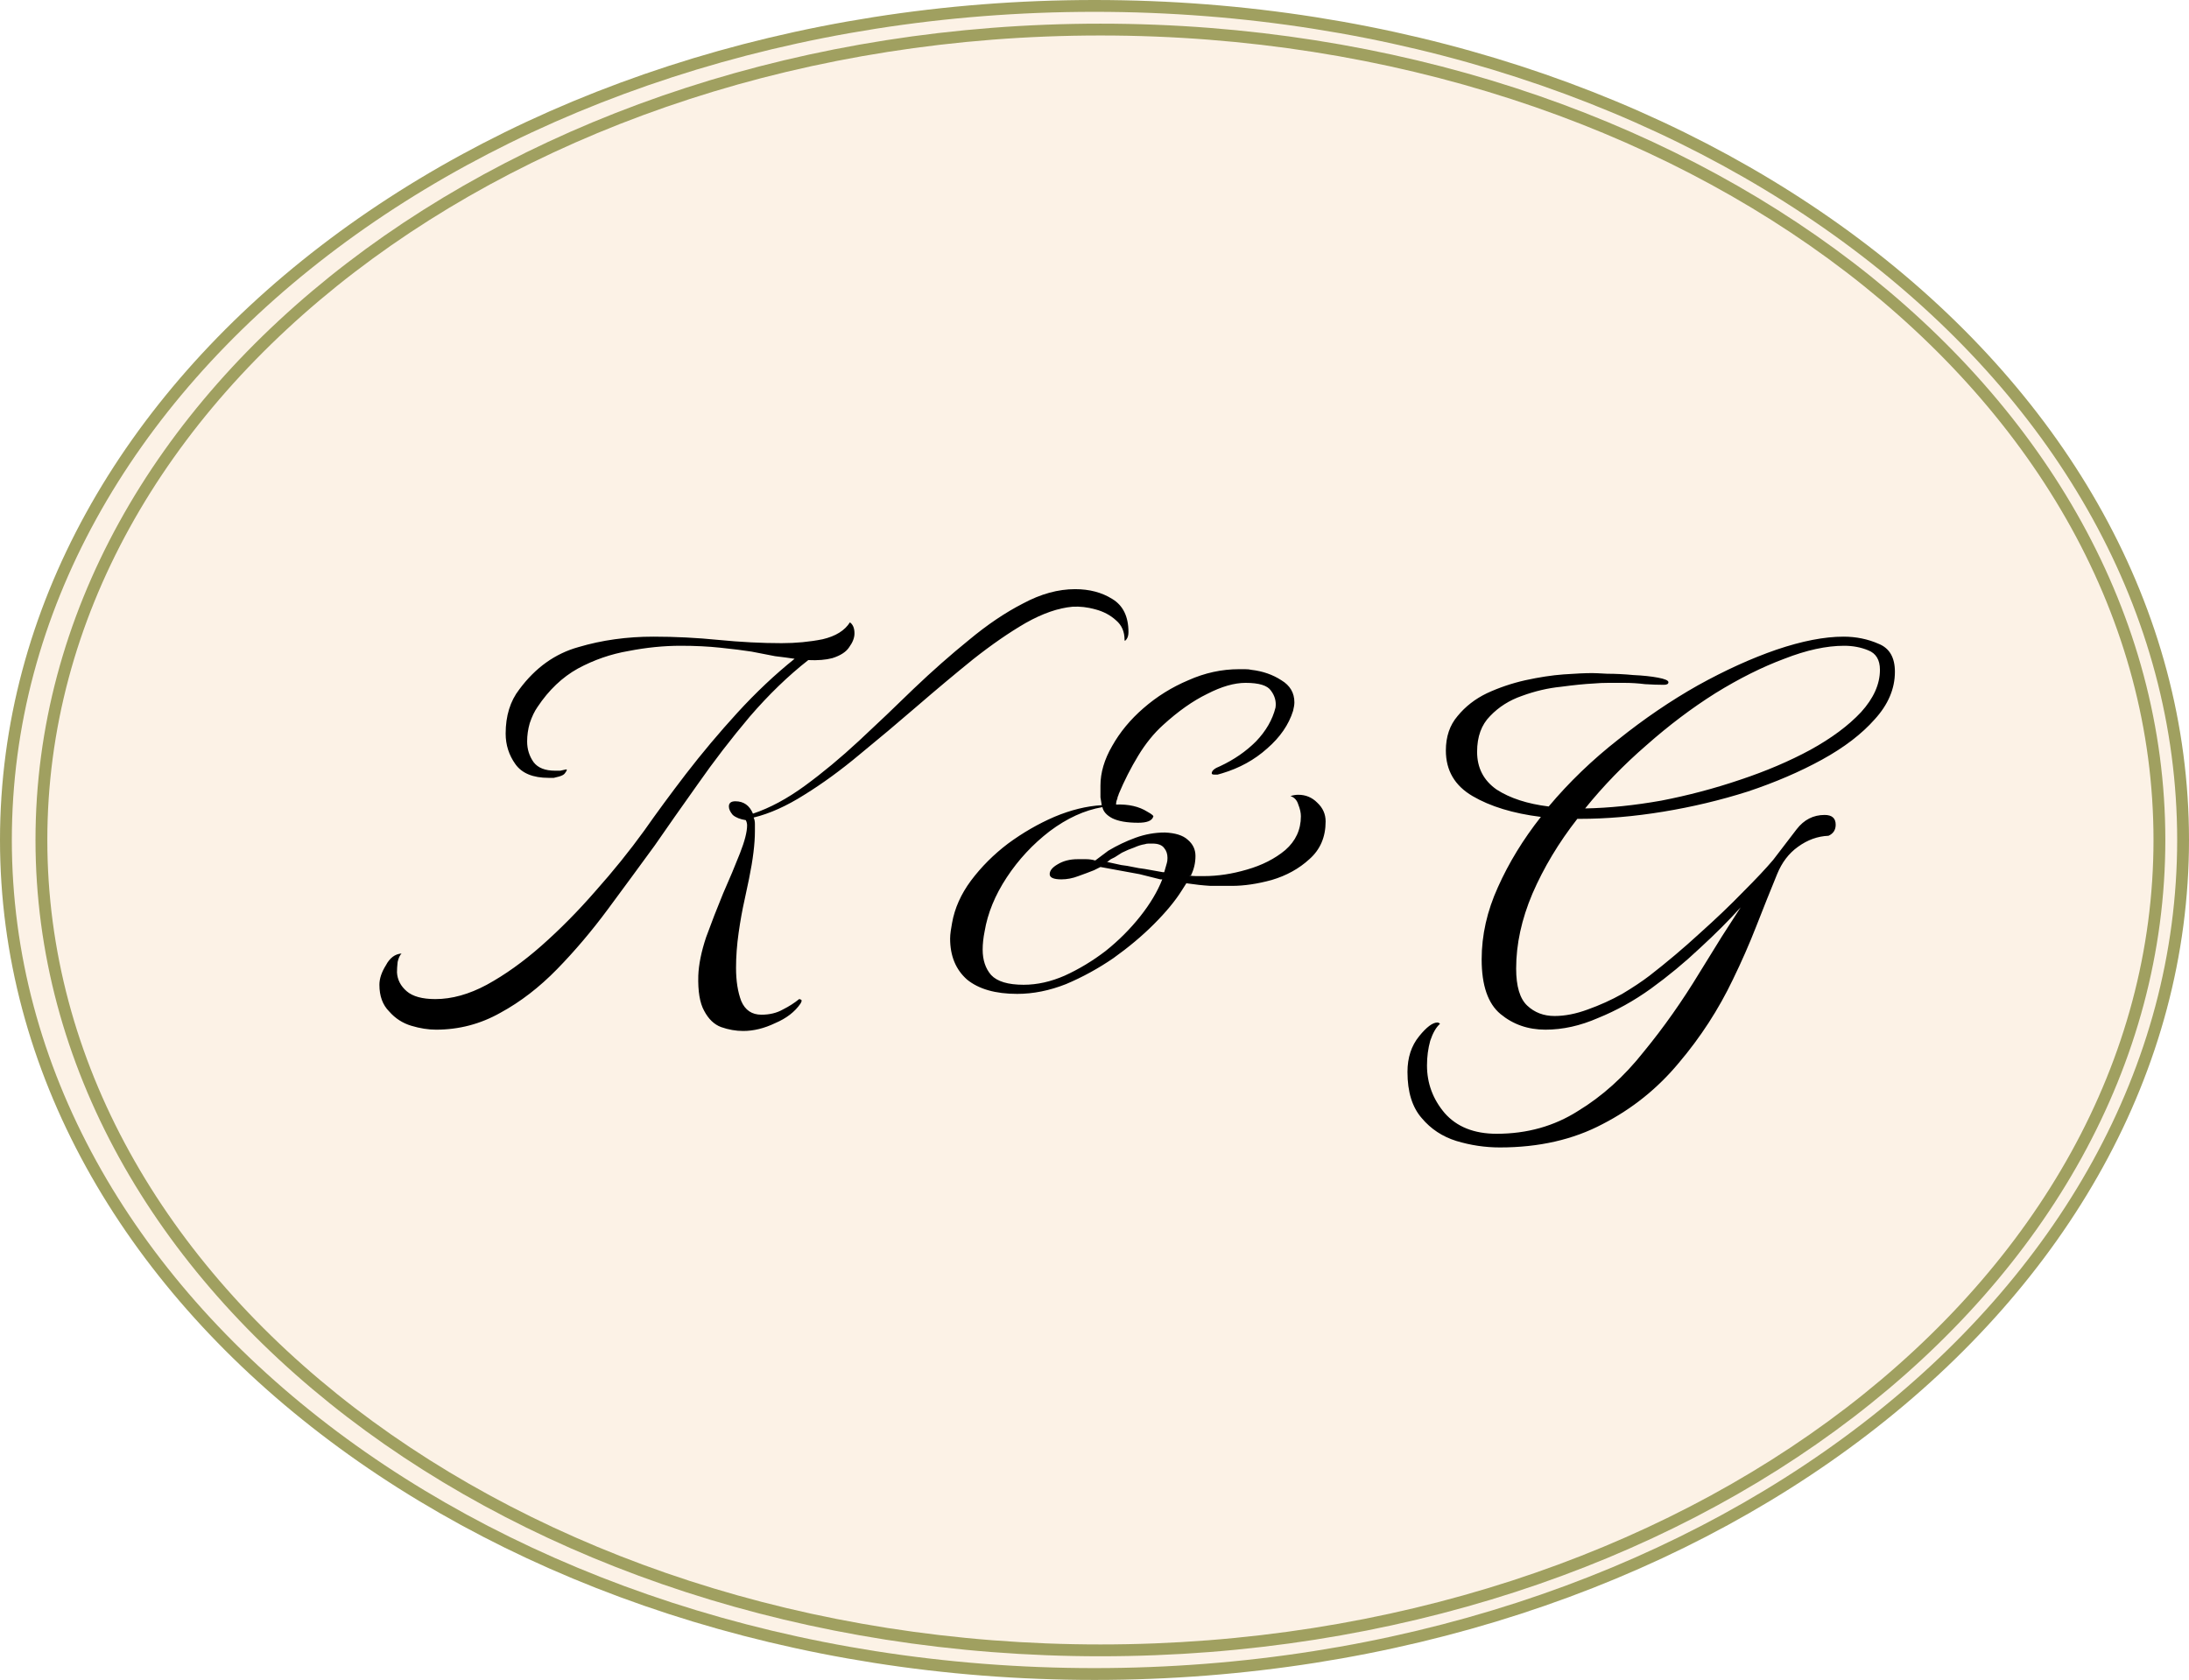
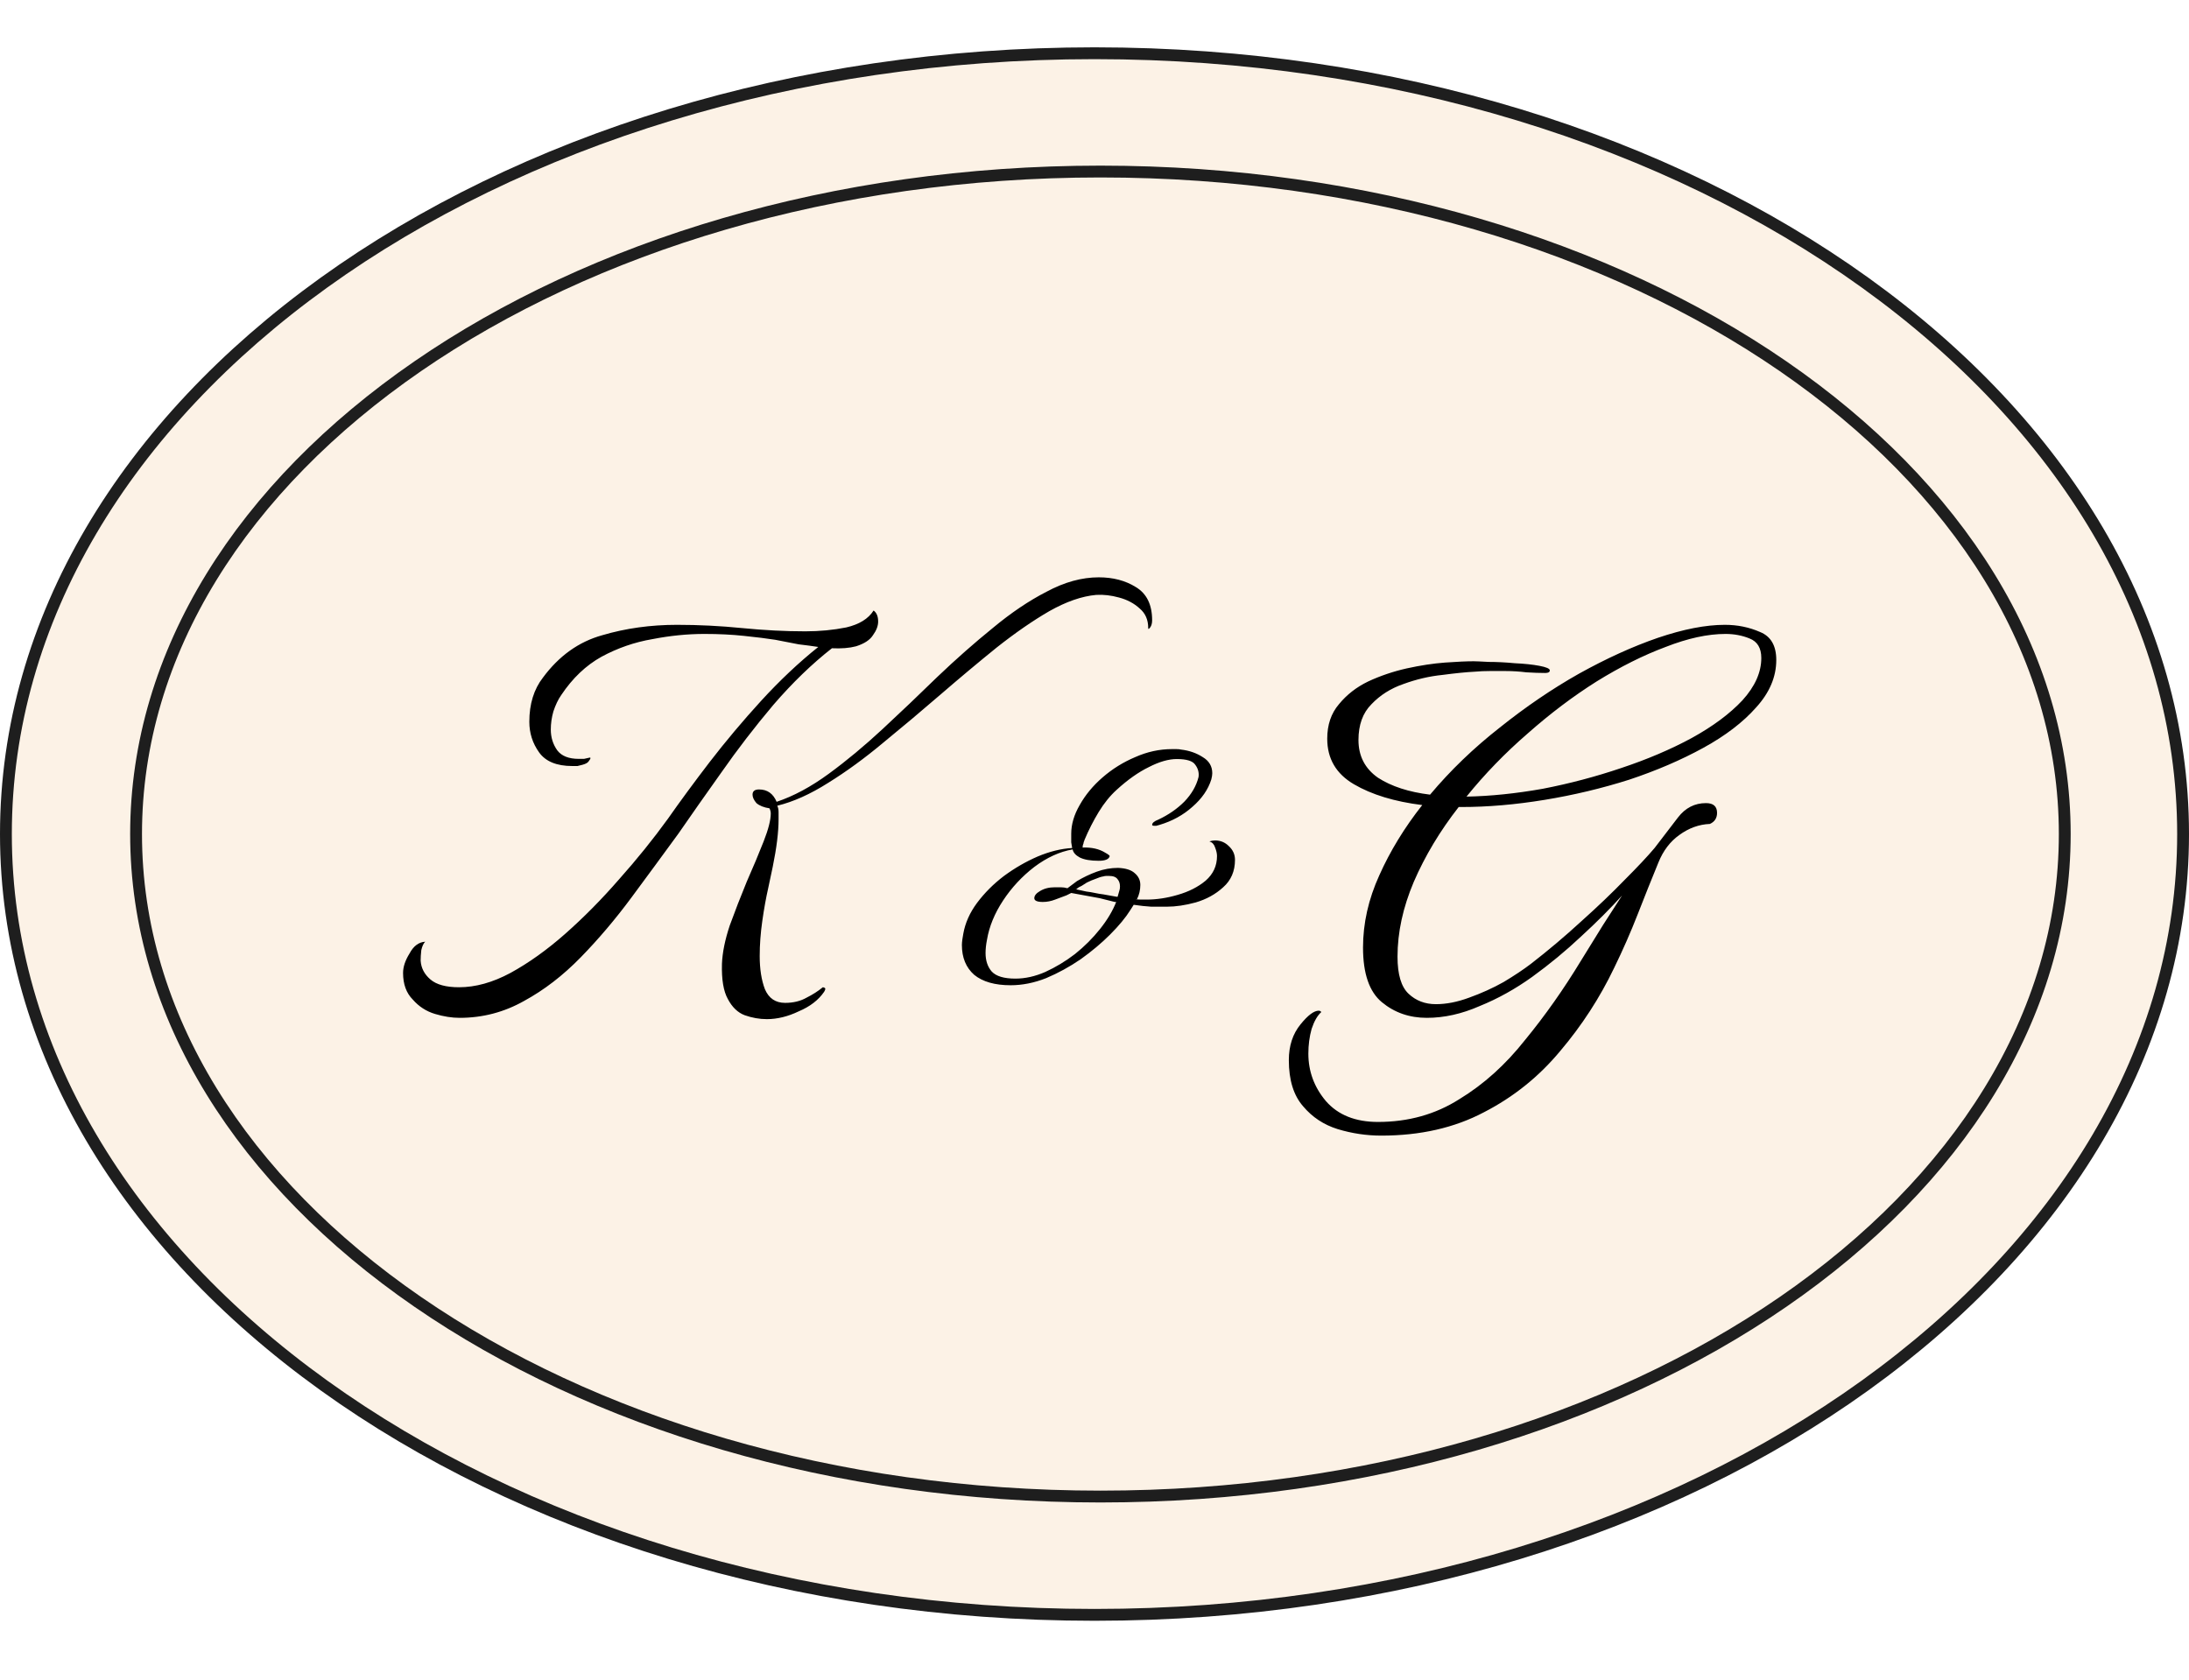
<svg xmlns="http://www.w3.org/2000/svg" width="185" height="142" viewBox="0 0 185 142" fill="none">
-   <path d="M92.5 0.5C117.943 0.5 140.958 8.417 157.603 21.192C174.247 33.968 184.5 51.582 184.5 71C184.5 90.418 174.247 108.032 157.603 120.808C140.958 133.583 117.943 141.5 92.5 141.5C67.057 141.5 44.042 133.583 27.398 120.808C10.753 108.032 0.5 90.418 0.5 71C0.5 51.582 10.753 33.968 27.398 21.192C44.042 8.417 67.057 0.5 92.5 0.5Z" fill="#FCF2E6" stroke="#A0A060" />
-   <path d="M62.81 87.145C62.187 87.145 61.563 87.035 60.94 86.815C60.353 86.595 59.877 86.137 59.51 85.44C59.143 84.78 58.978 83.79 59.015 82.47C59.052 81.517 59.272 80.435 59.675 79.225C60.115 78.015 60.592 76.787 61.105 75.54C61.655 74.293 62.132 73.157 62.535 72.13C62.938 71.103 63.14 70.315 63.14 69.765C63.14 69.618 63.103 69.472 63.03 69.325C62.553 69.252 62.187 69.105 61.93 68.885C61.71 68.628 61.6 68.39 61.6 68.17C61.6 67.877 61.783 67.73 62.15 67.73C62.847 67.73 63.342 68.078 63.635 68.775C65.065 68.298 66.532 67.51 68.035 66.41C69.538 65.31 71.06 64.045 72.6 62.615C74.14 61.185 75.68 59.718 77.22 58.215C78.797 56.712 80.355 55.337 81.895 54.09C83.435 52.807 84.957 51.78 86.46 51.01C87.963 50.203 89.43 49.8 90.86 49.8C92.07 49.8 93.115 50.075 93.995 50.625C94.912 51.175 95.37 52.11 95.37 53.43C95.37 53.687 95.315 53.888 95.205 54.035C95.095 54.182 95.04 54.2 95.04 54.09C95.04 53.393 94.802 52.843 94.325 52.44C93.848 52 93.262 51.688 92.565 51.505C91.905 51.322 91.263 51.248 90.64 51.285C89.43 51.395 88.11 51.853 86.68 52.66C85.287 53.467 83.802 54.493 82.225 55.74C80.685 56.987 79.108 58.307 77.495 59.7C75.882 61.093 74.268 62.45 72.655 63.77C71.078 65.09 69.52 66.227 67.98 67.18C66.477 68.133 65.047 68.775 63.69 69.105C63.763 69.252 63.8 69.435 63.8 69.655C63.8 69.838 63.8 70.04 63.8 70.26C63.8 71.323 63.635 72.662 63.305 74.275C63.232 74.642 63.103 75.247 62.92 76.09C62.737 76.897 62.572 77.813 62.425 78.84C62.278 79.867 62.205 80.857 62.205 81.81C62.205 82.91 62.352 83.845 62.645 84.615C62.975 85.385 63.543 85.77 64.35 85.77C65.047 85.77 65.652 85.623 66.165 85.33C66.678 85.073 67.137 84.78 67.54 84.45C67.577 84.45 67.632 84.468 67.705 84.505C67.778 84.542 67.76 84.652 67.65 84.835C67.173 85.532 66.458 86.082 65.505 86.485C64.588 86.925 63.69 87.145 62.81 87.145ZM36.85 87.035C36.19 87.035 35.493 86.925 34.76 86.705C34.027 86.485 33.403 86.082 32.89 85.495C32.34 84.945 32.065 84.193 32.065 83.24C32.065 82.727 32.248 82.177 32.615 81.59C32.945 80.967 33.385 80.637 33.935 80.6C33.788 80.747 33.678 80.985 33.605 81.315C33.568 81.645 33.55 81.938 33.55 82.195C33.587 82.818 33.862 83.35 34.375 83.79C34.888 84.23 35.695 84.45 36.795 84.45C38.188 84.45 39.637 84.047 41.14 83.24C42.68 82.397 44.22 81.297 45.76 79.94C47.337 78.547 48.858 77.007 50.325 75.32C51.828 73.633 53.203 71.928 54.45 70.205C55.477 68.738 56.65 67.143 57.97 65.42C59.327 63.66 60.775 61.937 62.315 60.25C63.892 58.527 65.505 57.005 67.155 55.685C66.678 55.612 66.128 55.538 65.505 55.465C64.918 55.355 64.258 55.227 63.525 55.08C62.828 54.97 61.948 54.86 60.885 54.75C59.858 54.64 58.74 54.585 57.53 54.585C56.1 54.585 54.633 54.732 53.13 55.025C51.627 55.282 50.197 55.777 48.84 56.51C47.52 57.243 46.383 58.325 45.43 59.755C45.173 60.122 44.953 60.58 44.77 61.13C44.623 61.643 44.55 62.157 44.55 62.67C44.55 63.33 44.733 63.917 45.1 64.43C45.467 64.907 46.072 65.145 46.915 65.145C47.062 65.145 47.208 65.145 47.355 65.145C47.538 65.108 47.703 65.072 47.85 65.035C47.887 65.035 47.905 65.053 47.905 65.09C47.905 65.127 47.85 65.218 47.74 65.365C47.667 65.475 47.502 65.567 47.245 65.64C47.098 65.677 46.952 65.713 46.805 65.75C46.658 65.75 46.512 65.75 46.365 65.75C45.045 65.75 44.11 65.365 43.56 64.595C43.01 63.825 42.735 62.963 42.735 62.01C42.735 60.507 43.12 59.26 43.89 58.27C45.247 56.437 46.915 55.245 48.895 54.695C50.875 54.108 52.983 53.815 55.22 53.815C57.053 53.815 58.887 53.907 60.72 54.09C62.59 54.273 64.368 54.365 66.055 54.365C67.265 54.365 68.42 54.255 69.52 54.035C70.62 53.778 71.39 53.302 71.83 52.605C72.087 52.788 72.215 53.1 72.215 53.54C72.215 53.907 72.068 54.292 71.775 54.695C71.518 55.098 71.042 55.41 70.345 55.63C69.795 55.777 69.117 55.832 68.31 55.795C66.623 57.115 64.973 58.71 63.36 60.58C61.783 62.45 60.317 64.357 58.96 66.3C57.603 68.207 56.393 69.93 55.33 71.47C54.047 73.23 52.727 75.027 51.37 76.86C50.013 78.693 48.583 80.38 47.08 81.92C45.577 83.46 43.982 84.688 42.295 85.605C40.608 86.558 38.793 87.035 36.85 87.035ZM85.963 84.01C84.13 84.01 82.718 83.607 81.728 82.8C80.775 81.957 80.298 80.802 80.298 79.335C80.298 79.152 80.317 78.932 80.353 78.675C80.39 78.418 80.427 78.198 80.463 78.015C80.683 76.768 81.215 75.577 82.058 74.44C82.938 73.267 83.983 72.222 85.193 71.305C86.44 70.388 87.742 69.637 89.098 69.05C90.492 68.463 91.83 68.133 93.113 68.06C93.077 67.877 93.04 67.657 93.003 67.4C93.003 67.107 93.003 66.777 93.003 66.41C93.003 65.31 93.333 64.192 93.993 63.055C94.653 61.882 95.533 60.818 96.633 59.865C97.77 58.875 99.035 58.087 100.428 57.5C101.822 56.877 103.252 56.565 104.718 56.565C104.865 56.565 105.03 56.565 105.213 56.565C105.433 56.565 105.617 56.583 105.763 56.62C106.717 56.73 107.56 57.023 108.293 57.5C109.027 57.94 109.393 58.563 109.393 59.37C109.393 59.553 109.357 59.792 109.283 60.085C108.917 61.258 108.183 62.322 107.083 63.275C106.02 64.228 104.755 64.925 103.288 65.365C103.142 65.402 103.013 65.438 102.903 65.475C102.793 65.475 102.702 65.475 102.628 65.475C102.482 65.475 102.408 65.438 102.408 65.365C102.408 65.145 102.647 64.943 103.123 64.76C104.297 64.21 105.305 63.513 106.148 62.67C106.992 61.79 107.542 60.837 107.798 59.81C107.872 59.297 107.743 58.82 107.413 58.38C107.12 57.94 106.405 57.72 105.268 57.72C104.315 57.72 103.233 58.032 102.023 58.655C100.813 59.242 99.567 60.122 98.283 61.295C97.513 61.992 96.817 62.853 96.193 63.88C95.57 64.907 95.02 65.988 94.543 67.125C94.543 67.162 94.525 67.217 94.488 67.29C94.452 67.363 94.433 67.437 94.433 67.51C94.36 67.657 94.323 67.822 94.323 68.005C95.387 67.968 96.267 68.17 96.963 68.61C97.367 68.83 97.532 68.977 97.458 69.05C97.348 69.38 96.927 69.545 96.193 69.545C95.24 69.545 94.507 69.417 93.993 69.16C93.517 68.903 93.242 68.592 93.168 68.225C91.665 68.482 90.18 69.16 88.713 70.26C87.283 71.36 86.073 72.662 85.083 74.165C84.093 75.668 83.47 77.19 83.213 78.73C83.103 79.28 83.048 79.793 83.048 80.27C83.048 81.15 83.287 81.865 83.763 82.415C84.277 82.965 85.193 83.24 86.513 83.24C87.65 83.24 88.805 82.983 89.978 82.47C91.188 81.92 92.343 81.223 93.443 80.38C94.543 79.5 95.515 78.528 96.358 77.465C97.202 76.402 97.825 75.357 98.228 74.33H98.063L96.303 73.89L93.003 73.285C93.003 73.285 92.82 73.377 92.453 73.56C92.087 73.707 91.647 73.872 91.133 74.055C90.657 74.238 90.18 74.33 89.703 74.33C89.043 74.33 88.713 74.183 88.713 73.89C88.713 73.597 88.933 73.322 89.373 73.065C89.85 72.772 90.418 72.625 91.078 72.625C91.335 72.625 91.573 72.625 91.793 72.625C92.05 72.625 92.307 72.662 92.563 72.735L93.663 71.91C94.397 71.47 95.167 71.103 95.973 70.81C96.78 70.517 97.605 70.37 98.448 70.37C99.328 70.407 99.97 70.608 100.373 70.975C100.813 71.342 101.033 71.8 101.033 72.35C101.033 72.937 100.905 73.487 100.648 74H100.483C100.667 74.037 100.868 74.055 101.088 74.055C101.308 74.055 101.528 74.055 101.748 74.055C102.922 74.055 104.132 73.872 105.378 73.505C106.662 73.138 107.743 72.588 108.623 71.855C109.503 71.085 109.943 70.132 109.943 68.995C109.943 68.702 109.87 68.372 109.723 68.005C109.613 67.638 109.393 67.4 109.063 67.29C109.283 67.217 109.503 67.18 109.723 67.18C110.347 67.18 110.878 67.4 111.318 67.84C111.795 68.28 112.033 68.812 112.033 69.435C112.033 70.755 111.575 71.818 110.658 72.625C109.778 73.432 108.715 74.018 107.468 74.385C106.258 74.715 105.14 74.88 104.113 74.88C103.527 74.88 102.922 74.88 102.298 74.88C101.675 74.843 100.997 74.77 100.263 74.66L99.878 75.265C99.328 76.145 98.54 77.098 97.513 78.125C96.523 79.115 95.387 80.068 94.103 80.985C92.82 81.865 91.482 82.598 90.088 83.185C88.695 83.735 87.32 84.01 85.963 84.01ZM98.283 73.725C98.357 73.725 98.393 73.725 98.393 73.725L98.613 72.955C98.65 72.845 98.668 72.698 98.668 72.515C98.668 72.185 98.577 71.91 98.393 71.69C98.21 71.433 97.88 71.305 97.403 71.305C97.293 71.305 97.183 71.305 97.073 71.305C96.963 71.305 96.853 71.323 96.743 71.36C96.487 71.397 96.193 71.488 95.863 71.635C95.533 71.745 95.185 71.892 94.818 72.075L94.213 72.46C94.14 72.497 94.03 72.552 93.883 72.625C93.773 72.698 93.682 72.772 93.608 72.845H93.498L94.763 73.12C95.093 73.157 95.423 73.212 95.753 73.285C96.083 73.358 96.413 73.413 96.743 73.45L98.283 73.725ZM126.76 96.99C125.513 96.99 124.285 96.807 123.075 96.44C121.902 96.073 120.93 95.432 120.16 94.515C119.353 93.598 118.95 92.297 118.95 90.61C118.95 89.4 119.28 88.392 119.94 87.585C120.563 86.815 121.077 86.43 121.48 86.43C121.553 86.43 121.627 86.467 121.7 86.54C121.37 86.833 121.095 87.31 120.875 87.97C120.692 88.63 120.6 89.327 120.6 90.06C120.6 91.563 121.095 92.902 122.085 94.075C123.112 95.248 124.578 95.835 126.485 95.835C129.052 95.835 131.343 95.193 133.36 93.91C135.413 92.663 137.265 90.995 138.915 88.905C140.602 86.852 142.178 84.615 143.645 82.195C144.342 81.058 144.965 80.05 145.515 79.17C146.102 78.253 146.633 77.428 147.11 76.695C146.12 77.795 144.965 78.95 143.645 80.16C142.362 81.37 140.987 82.507 139.52 83.57C138.09 84.597 136.605 85.422 135.065 86.045C133.562 86.705 132.077 87.035 130.61 87.035C129.143 87.035 127.878 86.595 126.815 85.715C125.752 84.835 125.22 83.295 125.22 81.095C125.22 79.042 125.678 77.007 126.595 74.99C127.512 72.937 128.722 70.957 130.225 69.05C127.878 68.757 125.953 68.17 124.45 67.29C122.947 66.41 122.195 65.127 122.195 63.44C122.195 62.267 122.525 61.295 123.185 60.525C123.845 59.718 124.67 59.077 125.66 58.6C126.687 58.123 127.768 57.757 128.905 57.5C130.078 57.243 131.16 57.078 132.15 57.005C133.177 56.932 133.983 56.895 134.57 56.895C134.753 56.895 135.175 56.913 135.835 56.95C136.532 56.95 137.265 56.987 138.035 57.06C138.842 57.097 139.538 57.17 140.125 57.28C140.712 57.39 141.005 57.518 141.005 57.665C141.005 57.812 140.877 57.885 140.62 57.885C140.143 57.885 139.612 57.867 139.025 57.83C138.438 57.757 137.852 57.72 137.265 57.72C136.825 57.72 136.385 57.72 135.945 57.72C135.505 57.72 135.083 57.738 134.68 57.775C133.947 57.812 133.03 57.903 131.93 58.05C130.83 58.16 129.73 58.417 128.63 58.82C127.567 59.187 126.668 59.755 125.935 60.525C125.202 61.258 124.835 62.267 124.835 63.55C124.835 64.907 125.385 65.97 126.485 66.74C127.622 67.473 129.088 67.95 130.885 68.17C132.608 66.117 134.57 64.228 136.77 62.505C138.97 60.745 141.207 59.223 143.48 57.94C145.79 56.657 148.008 55.648 150.135 54.915C152.298 54.182 154.187 53.815 155.8 53.815C156.863 53.815 157.853 54.017 158.77 54.42C159.687 54.787 160.145 55.575 160.145 56.785C160.145 58.215 159.577 59.553 158.44 60.8C157.34 62.047 155.855 63.183 153.985 64.21C152.115 65.237 150.025 66.135 147.715 66.905C145.405 67.638 143.022 68.207 140.565 68.61C138.108 69.013 135.762 69.215 133.525 69.215H133.305C131.728 71.232 130.463 73.34 129.51 75.54C128.593 77.703 128.135 79.812 128.135 81.865C128.135 83.368 128.447 84.413 129.07 85C129.693 85.587 130.463 85.88 131.38 85.88C132.26 85.88 133.195 85.697 134.185 85.33C135.212 84.963 136.183 84.523 137.1 84.01C138.017 83.46 138.787 82.947 139.41 82.47C140.877 81.333 142.288 80.142 143.645 78.895C145.038 77.648 146.267 76.475 147.33 75.375C148.43 74.275 149.273 73.377 149.86 72.68C150.593 71.727 151.253 70.865 151.84 70.095C152.463 69.288 153.252 68.885 154.205 68.885C154.828 68.885 155.14 69.16 155.14 69.71C155.14 70.15 154.938 70.462 154.535 70.645C153.618 70.682 152.757 70.993 151.95 71.58C151.18 72.13 150.593 72.9 150.19 73.89C149.603 75.32 149.017 76.787 148.43 78.29C147.843 79.793 147.183 81.297 146.45 82.8C145.24 85.33 143.718 87.677 141.885 89.84C140.088 92.003 137.943 93.727 135.45 95.01C132.957 96.33 130.06 96.99 126.76 96.99ZM133.965 68.335C135.982 68.298 138.127 68.078 140.4 67.675C142.673 67.235 144.892 66.648 147.055 65.915C149.255 65.182 151.235 64.338 152.995 63.385C154.792 62.395 156.222 61.332 157.285 60.195C158.348 59.022 158.88 57.83 158.88 56.62C158.88 55.777 158.55 55.227 157.89 54.97C157.267 54.713 156.588 54.585 155.855 54.585C154.352 54.585 152.665 54.952 150.795 55.685C148.925 56.382 146.982 57.353 144.965 58.6C142.985 59.847 141.042 61.313 139.135 63C137.228 64.65 135.505 66.428 133.965 68.335Z" fill="black" />
-   <path d="M93 2.5C117.752 2.5 140.143 10.193 156.335 22.606C172.527 35.02 182.5 52.134 182.5 71C182.5 89.866 172.527 106.98 156.335 119.394C140.143 131.807 117.752 139.5 93 139.5C68.248 139.5 45.857 131.807 29.665 119.394C13.473 106.98 3.5 89.866 3.5 71C3.5 52.134 13.473 35.02 29.665 22.606C45.857 10.193 68.248 2.5 93 2.5Z" stroke="#A0A060" />
+   <path d="M92.5 4.5C117.95 4.5 140.97 11.917 157.615 23.884C174.261 35.851 184.5 52.339 184.5 70.5C184.5 88.662 174.261 105.149 157.615 117.116C140.97 129.083 117.95 136.5 92.5 136.5C67.05 136.5 44.03 129.083 27.385 117.116C10.739 105.149 0.5 88.662 0.5 70.5C0.5 52.339 10.739 35.851 27.385 23.884C44.03 11.917 67.05 4.5 92.5 4.5Z" fill="#FCF2E6" stroke="#1E1E1E" />
+   <path d="M64.81 86.145C64.187 86.145 63.563 86.035 62.94 85.815C62.353 85.595 61.877 85.137 61.51 84.44C61.143 83.78 60.978 82.79 61.015 81.47C61.052 80.517 61.272 79.435 61.675 78.225C62.115 77.015 62.592 75.787 63.105 74.54C63.655 73.293 64.132 72.157 64.535 71.13C64.938 70.103 65.14 69.315 65.14 68.765C65.14 68.618 65.103 68.472 65.03 68.325C64.553 68.252 64.187 68.105 63.93 67.885C63.71 67.628 63.6 67.39 63.6 67.17C63.6 66.877 63.783 66.73 64.15 66.73C64.847 66.73 65.342 67.078 65.635 67.775C67.065 67.298 68.532 66.51 70.035 65.41C71.538 64.31 73.06 63.045 74.6 61.615C76.14 60.185 77.68 58.718 79.22 57.215C80.797 55.712 82.355 54.337 83.895 53.09C85.435 51.807 86.957 50.78 88.46 50.01C89.963 49.203 91.43 48.8 92.86 48.8C94.07 48.8 95.115 49.075 95.995 49.625C96.912 50.175 97.37 51.11 97.37 52.43C97.37 52.687 97.315 52.888 97.205 53.035C97.095 53.182 97.04 53.2 97.04 53.09C97.04 52.393 96.802 51.843 96.325 51.44C95.848 51 95.262 50.688 94.565 50.505C93.905 50.322 93.263 50.248 92.64 50.285C91.43 50.395 90.11 50.853 88.68 51.66C87.287 52.467 85.802 53.493 84.225 54.74C82.685 55.987 81.108 57.307 79.495 58.7C77.882 60.093 76.268 61.45 74.655 62.77C73.078 64.09 71.52 65.227 69.98 66.18C68.477 67.133 67.047 67.775 65.69 68.105C65.763 68.252 65.8 68.435 65.8 68.655C65.8 68.838 65.8 69.04 65.8 69.26C65.8 70.323 65.635 71.662 65.305 73.275C65.232 73.642 65.103 74.247 64.92 75.09C64.737 75.897 64.572 76.813 64.425 77.84C64.278 78.867 64.205 79.857 64.205 80.81C64.205 81.91 64.352 82.845 64.645 83.615C64.975 84.385 65.543 84.77 66.35 84.77C67.047 84.77 67.652 84.623 68.165 84.33C68.678 84.073 69.137 83.78 69.54 83.45C69.577 83.45 69.632 83.468 69.705 83.505C69.778 83.542 69.76 83.652 69.65 83.835C69.173 84.532 68.458 85.082 67.505 85.485C66.588 85.925 65.69 86.145 64.81 86.145ZM38.85 86.035C38.19 86.035 37.493 85.925 36.76 85.705C36.027 85.485 35.403 85.082 34.89 84.495C34.34 83.945 34.065 83.193 34.065 82.24C34.065 81.727 34.248 81.177 34.615 80.59C34.945 79.967 35.385 79.637 35.935 79.6C35.788 79.747 35.678 79.985 35.605 80.315C35.568 80.645 35.55 80.938 35.55 81.195C35.587 81.818 35.862 82.35 36.375 82.79C36.888 83.23 37.695 83.45 38.795 83.45C40.188 83.45 41.637 83.047 43.14 82.24C44.68 81.397 46.22 80.297 47.76 78.94C49.337 77.547 50.858 76.007 52.325 74.32C53.828 72.633 55.203 70.928 56.45 69.205C57.477 67.738 58.65 66.143 59.97 64.42C61.327 62.66 62.775 60.937 64.315 59.25C65.892 57.527 67.505 56.005 69.155 54.685C68.678 54.612 68.128 54.538 67.505 54.465C66.918 54.355 66.258 54.227 65.525 54.08C64.828 53.97 63.948 53.86 62.885 53.75C61.858 53.64 60.74 53.585 59.53 53.585C58.1 53.585 56.633 53.732 55.13 54.025C53.627 54.282 52.197 54.777 50.84 55.51C49.52 56.243 48.383 57.325 47.43 58.755C47.173 59.122 46.953 59.58 46.77 60.13C46.623 60.643 46.55 61.157 46.55 61.67C46.55 62.33 46.733 62.917 47.1 63.43C47.467 63.907 48.072 64.145 48.915 64.145C49.062 64.145 49.208 64.145 49.355 64.145C49.538 64.108 49.703 64.072 49.85 64.035C49.887 64.035 49.905 64.053 49.905 64.09C49.905 64.127 49.85 64.218 49.74 64.365C49.667 64.475 49.502 64.567 49.245 64.64C49.098 64.677 48.952 64.713 48.805 64.75C48.658 64.75 48.512 64.75 48.365 64.75C47.045 64.75 46.11 64.365 45.56 63.595C45.01 62.825 44.735 61.963 44.735 61.01C44.735 59.507 45.12 58.26 45.89 57.27C47.247 55.437 48.915 54.245 50.895 53.695C52.875 53.108 54.983 52.815 57.22 52.815C59.053 52.815 60.887 52.907 62.72 53.09C64.59 53.273 66.368 53.365 68.055 53.365C69.265 53.365 70.42 53.255 71.52 53.035C72.62 52.778 73.39 52.302 73.83 51.605C74.087 51.788 74.215 52.1 74.215 52.54C74.215 52.907 74.068 53.292 73.775 53.695C73.518 54.098 73.042 54.41 72.345 54.63C71.795 54.777 71.117 54.832 70.31 54.795C68.623 56.115 66.973 57.71 65.36 59.58C63.783 61.45 62.317 63.357 60.96 65.3C59.603 67.207 58.393 68.93 57.33 70.47C56.047 72.23 54.727 74.027 53.37 75.86C52.013 77.693 50.583 79.38 49.08 80.92C47.577 82.46 45.982 83.688 44.295 84.605C42.608 85.558 40.793 86.035 38.85 86.035ZM85.413 83.28C84.08 83.28 83.053 82.987 82.333 82.4C81.64 81.787 81.293 80.947 81.293 79.88C81.293 79.747 81.307 79.587 81.333 79.4C81.36 79.213 81.387 79.053 81.413 78.92C81.573 78.013 81.96 77.147 82.573 76.32C83.213 75.467 83.973 74.707 84.853 74.04C85.76 73.373 86.707 72.827 87.693 72.4C88.707 71.973 89.68 71.733 90.613 71.68C90.587 71.547 90.56 71.387 90.533 71.2C90.533 70.987 90.533 70.747 90.533 70.48C90.533 69.68 90.773 68.867 91.253 68.04C91.733 67.187 92.373 66.413 93.173 65.72C94 65 94.92 64.427 95.933 64C96.947 63.547 97.987 63.32 99.053 63.32C99.16 63.32 99.28 63.32 99.413 63.32C99.573 63.32 99.707 63.333 99.813 63.36C100.507 63.44 101.12 63.653 101.653 64C102.187 64.32 102.453 64.773 102.453 65.36C102.453 65.493 102.427 65.667 102.373 65.88C102.107 66.733 101.573 67.507 100.773 68.2C100 68.893 99.08 69.4 98.013 69.72C97.907 69.747 97.813 69.773 97.733 69.8C97.653 69.8 97.587 69.8 97.533 69.8C97.427 69.8 97.373 69.773 97.373 69.72C97.373 69.56 97.547 69.413 97.893 69.28C98.747 68.88 99.48 68.373 100.093 67.76C100.707 67.12 101.107 66.427 101.293 65.68C101.347 65.307 101.253 64.96 101.013 64.64C100.8 64.32 100.28 64.16 99.453 64.16C98.76 64.16 97.973 64.387 97.093 64.84C96.213 65.267 95.307 65.907 94.373 66.76C93.813 67.267 93.307 67.893 92.853 68.64C92.4 69.387 92 70.173 91.653 71C91.653 71.027 91.64 71.067 91.613 71.12C91.587 71.173 91.573 71.227 91.573 71.28C91.52 71.387 91.493 71.507 91.493 71.64C92.267 71.613 92.907 71.76 93.413 72.08C93.707 72.24 93.827 72.347 93.773 72.4C93.693 72.64 93.387 72.76 92.853 72.76C92.16 72.76 91.627 72.667 91.253 72.48C90.907 72.293 90.707 72.067 90.653 71.8C89.56 71.987 88.48 72.48 87.413 73.28C86.373 74.08 85.493 75.027 84.773 76.12C84.053 77.213 83.6 78.32 83.413 79.44C83.333 79.84 83.293 80.213 83.293 80.56C83.293 81.2 83.467 81.72 83.813 82.12C84.187 82.52 84.853 82.72 85.813 82.72C86.64 82.72 87.48 82.533 88.333 82.16C89.213 81.76 90.053 81.253 90.853 80.64C91.653 80 92.36 79.293 92.973 78.52C93.587 77.747 94.04 76.987 94.333 76.24H94.213L92.933 75.92L90.533 75.48C90.533 75.48 90.4 75.547 90.133 75.68C89.867 75.787 89.547 75.907 89.173 76.04C88.827 76.173 88.48 76.24 88.133 76.24C87.653 76.24 87.413 76.133 87.413 75.92C87.413 75.707 87.573 75.507 87.893 75.32C88.24 75.107 88.653 75 89.133 75C89.32 75 89.493 75 89.653 75C89.84 75 90.027 75.027 90.213 75.08L91.013 74.48C91.547 74.16 92.107 73.893 92.693 73.68C93.28 73.467 93.88 73.36 94.493 73.36C95.133 73.387 95.6 73.533 95.893 73.8C96.213 74.067 96.373 74.4 96.373 74.8C96.373 75.227 96.28 75.627 96.093 76H95.973C96.107 76.027 96.253 76.04 96.413 76.04C96.573 76.04 96.733 76.04 96.893 76.04C97.747 76.04 98.627 75.907 99.533 75.64C100.467 75.373 101.253 74.973 101.893 74.44C102.533 73.88 102.853 73.187 102.853 72.36C102.853 72.147 102.8 71.907 102.693 71.64C102.613 71.373 102.453 71.2 102.213 71.12C102.373 71.067 102.533 71.04 102.693 71.04C103.147 71.04 103.533 71.2 103.853 71.52C104.2 71.84 104.373 72.227 104.373 72.68C104.373 73.64 104.04 74.413 103.373 75C102.733 75.587 101.96 76.013 101.053 76.28C100.173 76.52 99.36 76.64 98.613 76.64C98.187 76.64 97.747 76.64 97.293 76.64C96.84 76.613 96.347 76.56 95.813 76.48L95.533 76.92C95.133 77.56 94.56 78.253 93.813 79C93.093 79.72 92.267 80.413 91.333 81.08C90.4 81.72 89.427 82.253 88.413 82.68C87.4 83.08 86.4 83.28 85.413 83.28ZM94.373 75.8C94.427 75.8 94.453 75.8 94.453 75.8L94.613 75.24C94.64 75.16 94.653 75.053 94.653 74.92C94.653 74.68 94.587 74.48 94.453 74.32C94.32 74.133 94.08 74.04 93.733 74.04C93.653 74.04 93.573 74.04 93.493 74.04C93.413 74.04 93.333 74.053 93.253 74.08C93.067 74.107 92.853 74.173 92.613 74.28C92.373 74.36 92.12 74.467 91.853 74.6L91.413 74.88C91.36 74.907 91.28 74.947 91.173 75C91.093 75.053 91.027 75.107 90.973 75.16H90.893L91.813 75.36C92.053 75.387 92.293 75.427 92.533 75.48C92.773 75.533 93.013 75.573 93.253 75.6L94.373 75.8ZM116.734 95.99C115.487 95.99 114.259 95.807 113.049 95.44C111.875 95.073 110.904 94.432 110.134 93.515C109.327 92.598 108.924 91.297 108.924 89.61C108.924 88.4 109.254 87.392 109.914 86.585C110.537 85.815 111.05 85.43 111.454 85.43C111.527 85.43 111.6 85.467 111.674 85.54C111.344 85.833 111.069 86.31 110.849 86.97C110.665 87.63 110.574 88.327 110.574 89.06C110.574 90.563 111.069 91.902 112.059 93.075C113.085 94.248 114.552 94.835 116.459 94.835C119.025 94.835 121.317 94.193 123.334 92.91C125.387 91.663 127.239 89.995 128.889 87.905C130.575 85.852 132.152 83.615 133.619 81.195C134.315 80.058 134.939 79.05 135.489 78.17C136.075 77.253 136.607 76.428 137.084 75.695C136.094 76.795 134.939 77.95 133.619 79.16C132.335 80.37 130.96 81.507 129.494 82.57C128.064 83.597 126.579 84.422 125.039 85.045C123.535 85.705 122.05 86.035 120.584 86.035C119.117 86.035 117.852 85.595 116.789 84.715C115.725 83.835 115.194 82.295 115.194 80.095C115.194 78.042 115.652 76.007 116.569 73.99C117.485 71.937 118.695 69.957 120.199 68.05C117.852 67.757 115.927 67.17 114.424 66.29C112.92 65.41 112.169 64.127 112.169 62.44C112.169 61.267 112.499 60.295 113.159 59.525C113.819 58.718 114.644 58.077 115.634 57.6C116.66 57.123 117.742 56.757 118.879 56.5C120.052 56.243 121.134 56.078 122.124 56.005C123.15 55.932 123.957 55.895 124.544 55.895C124.727 55.895 125.149 55.913 125.809 55.95C126.505 55.95 127.239 55.987 128.009 56.06C128.815 56.097 129.512 56.17 130.099 56.28C130.685 56.39 130.979 56.518 130.979 56.665C130.979 56.812 130.85 56.885 130.594 56.885C130.117 56.885 129.585 56.867 128.999 56.83C128.412 56.757 127.825 56.72 127.239 56.72C126.799 56.72 126.359 56.72 125.919 56.72C125.479 56.72 125.057 56.738 124.654 56.775C123.92 56.812 123.004 56.903 121.904 57.05C120.804 57.16 119.704 57.417 118.604 57.82C117.54 58.187 116.642 58.755 115.909 59.525C115.175 60.258 114.809 61.267 114.809 62.55C114.809 63.907 115.359 64.97 116.459 65.74C117.595 66.473 119.062 66.95 120.859 67.17C122.582 65.117 124.544 63.228 126.744 61.505C128.944 59.745 131.18 58.223 133.454 56.94C135.764 55.657 137.982 54.648 140.109 53.915C142.272 53.182 144.16 52.815 145.774 52.815C146.837 52.815 147.827 53.017 148.744 53.42C149.66 53.787 150.119 54.575 150.119 55.785C150.119 57.215 149.55 58.553 148.414 59.8C147.314 61.047 145.829 62.183 143.959 63.21C142.089 64.237 139.999 65.135 137.689 65.905C135.379 66.638 132.995 67.207 130.539 67.61C128.082 68.013 125.735 68.215 123.499 68.215H123.279C121.702 70.232 120.437 72.34 119.484 74.54C118.567 76.703 118.109 78.812 118.109 80.865C118.109 82.368 118.42 83.413 119.044 84C119.667 84.587 120.437 84.88 121.354 84.88C122.234 84.88 123.169 84.697 124.159 84.33C125.185 83.963 126.157 83.523 127.074 83.01C127.99 82.46 128.76 81.947 129.384 81.47C130.85 80.333 132.262 79.142 133.619 77.895C135.012 76.648 136.24 75.475 137.304 74.375C138.404 73.275 139.247 72.377 139.834 71.68C140.567 70.727 141.227 69.865 141.814 69.095C142.437 68.288 143.225 67.885 144.179 67.885C144.802 67.885 145.114 68.16 145.114 68.71C145.114 69.15 144.912 69.462 144.509 69.645C143.592 69.682 142.73 69.993 141.924 70.58C141.154 71.13 140.567 71.9 140.164 72.89C139.577 74.32 138.99 75.787 138.404 77.29C137.817 78.793 137.157 80.297 136.424 81.8C135.214 84.33 133.692 86.677 131.859 88.84C130.062 91.003 127.917 92.727 125.424 94.01C122.93 95.33 120.034 95.99 116.734 95.99ZM123.939 67.335C125.955 67.298 128.1 67.078 130.374 66.675C132.647 66.235 134.865 65.648 137.029 64.915C139.229 64.182 141.209 63.338 142.969 62.385C144.765 61.395 146.195 60.332 147.259 59.195C148.322 58.022 148.854 56.83 148.854 55.62C148.854 54.777 148.524 54.227 147.864 53.97C147.24 53.713 146.562 53.585 145.829 53.585C144.325 53.585 142.639 53.952 140.769 54.685C138.899 55.382 136.955 56.353 134.939 57.6C132.959 58.847 131.015 60.313 129.109 62C127.202 63.65 125.479 65.428 123.939 67.335Z" fill="black" />
+   <path d="M93 14.5C115.555 14.5 135.954 20.8 150.699 30.96C165.447 41.121 174.5 55.109 174.5 70.5C174.5 85.891 165.447 99.879 150.699 110.04C135.954 120.2 115.555 126.5 93 126.5C70.445 126.5 50.046 120.2 35.301 110.04C20.553 99.879 11.5 85.891 11.5 70.5C11.5 55.109 20.553 41.121 35.301 30.96C50.046 20.8 70.445 14.5 93 14.5Z" stroke="#1E1E1E" />
</svg>
